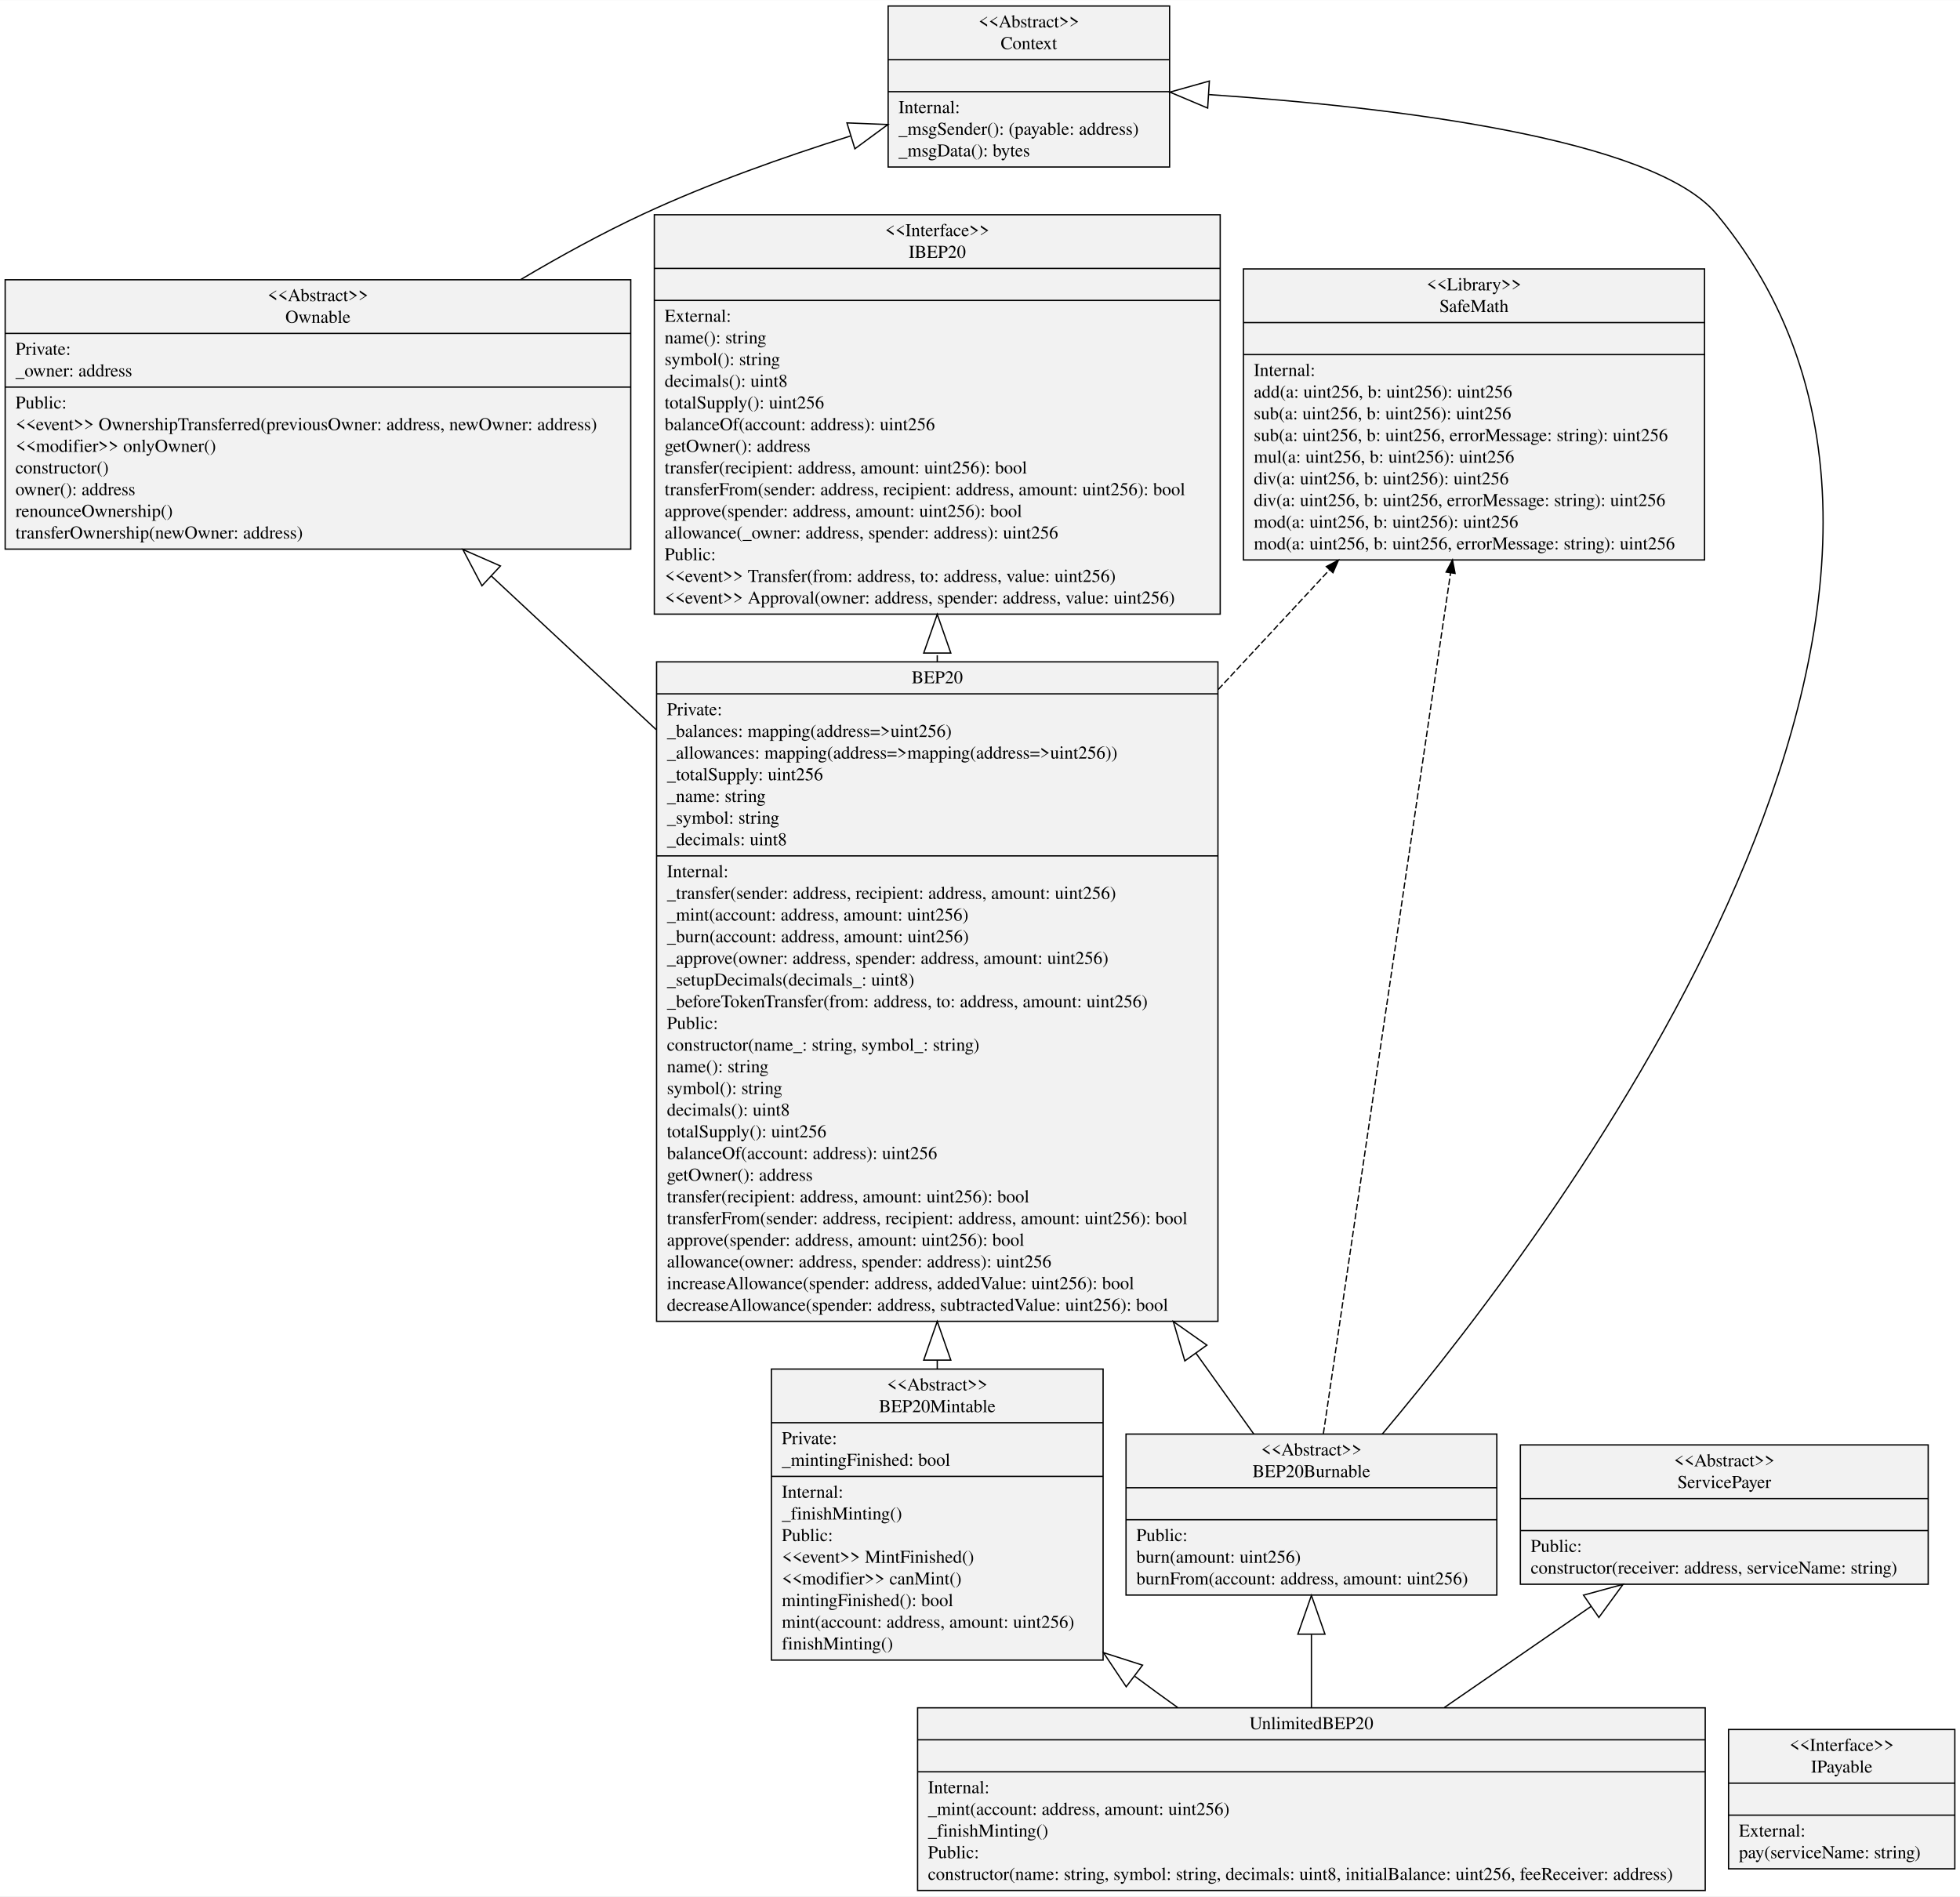
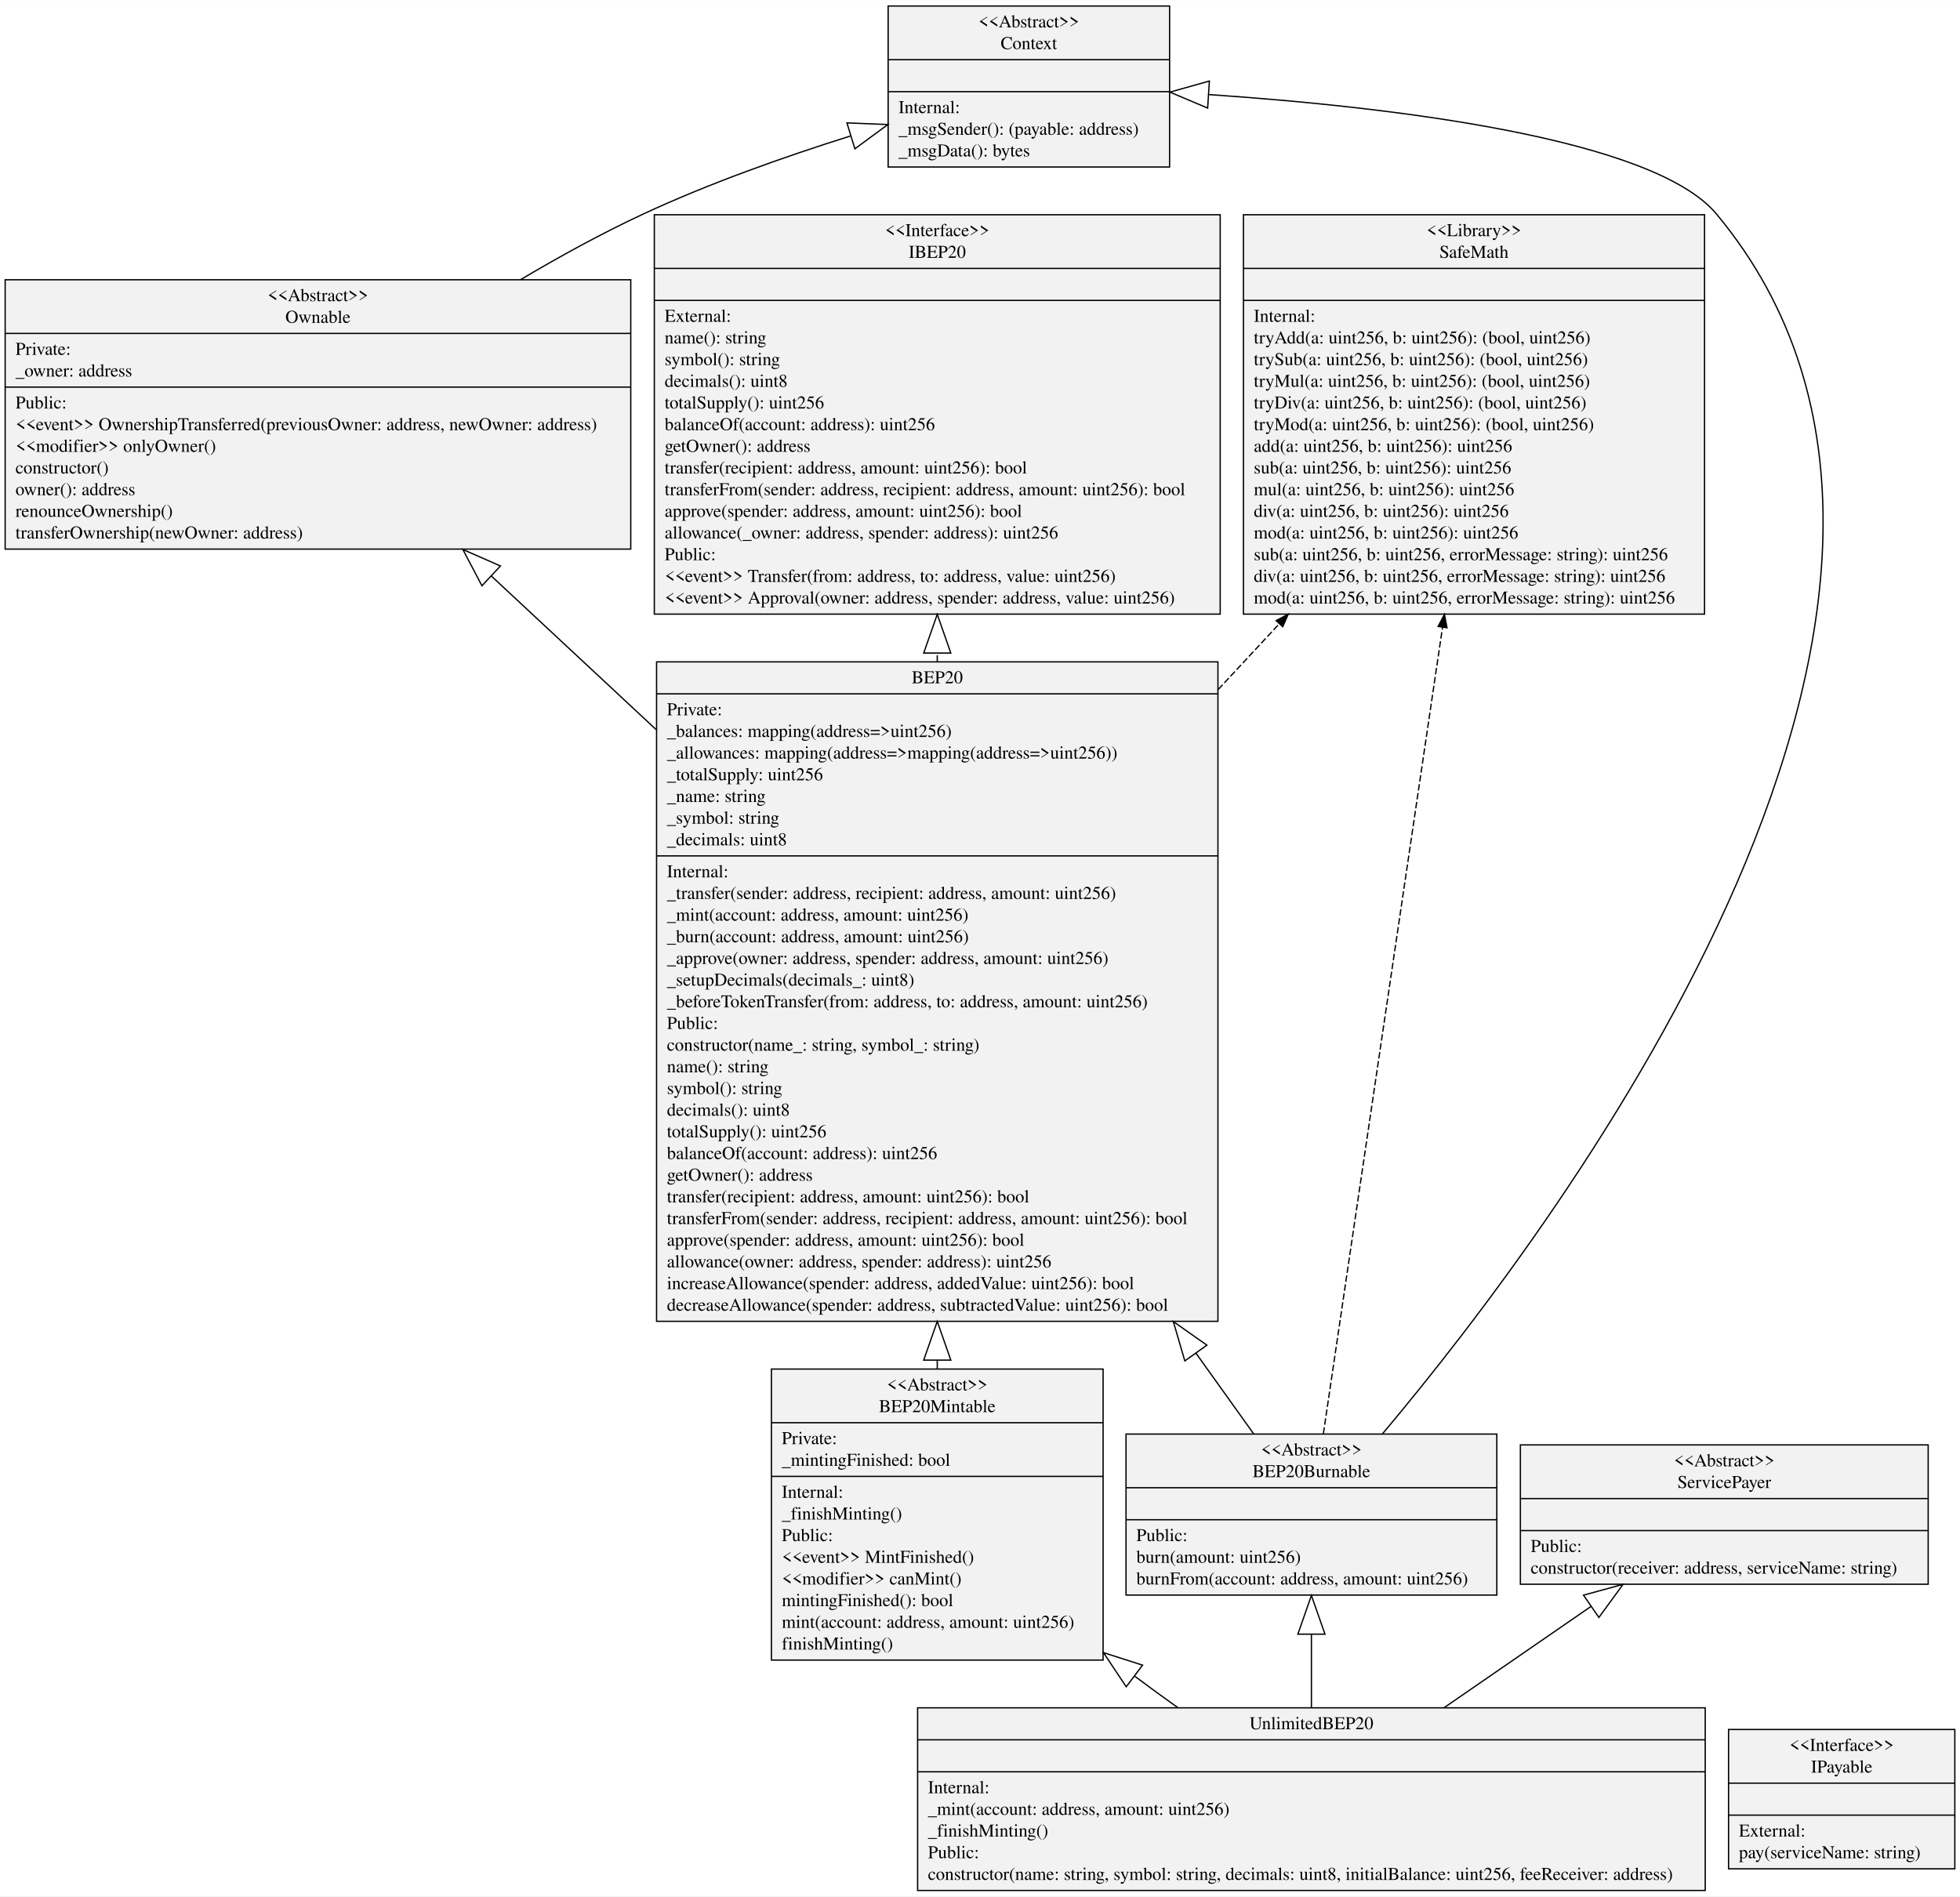
<svg xmlns="http://www.w3.org/2000/svg" width="1519pt" height="1470pt" viewBox="0.00 0.00 1519.13 1469.80">
  <g id="graph0" class="graph" transform="scale(1 1) rotate(0) translate(4 1465.8)">
    <polygon fill="#ffffff" stroke="transparent" points="-4,4 -4,-1465.8 1515.126,-1465.8 1515.126,4 -4,4" />
    <g id="node1" class="node">
      <polygon fill="#f2f2f2" stroke="#000000" points="684.365,-1336.5 684.365,-1461.3 902.509,-1461.3 902.509,-1336.5 684.365,-1336.5" />
      <text text-anchor="middle" x="793.437" y="-1444.7" font-family="Times,serif" font-size="14.00" fill="#000000">&lt;&lt;Abstract&gt;&gt;</text>
      <text text-anchor="middle" x="793.437" y="-1427.9" font-family="Times,serif" font-size="14.00" fill="#000000">Context</text>
      <polyline fill="none" stroke="#000000" points="684.365,-1419.7 902.509,-1419.7 " />
      <text text-anchor="middle" x="793.437" y="-1403.1" font-family="Times,serif" font-size="14.00" fill="#000000"> </text>
      <polyline fill="none" stroke="#000000" points="684.365,-1394.9 902.509,-1394.9 " />
      <text text-anchor="start" x="692.365" y="-1378.3" font-family="Times,serif" font-size="14.00" fill="#000000">Internal:</text>
      <text text-anchor="start" x="692.365" y="-1361.5" font-family="Times,serif" font-size="14.00" fill="#000000">    _msgSender(): (payable: address)</text>
      <text text-anchor="start" x="692.365" y="-1344.7" font-family="Times,serif" font-size="14.00" fill="#000000">    _msgData(): bytes</text>
    </g>
    <g id="node2" class="node">
      <polygon fill="#f2f2f2" stroke="#000000" points="0,-1040.3 0,-1249.1 484.874,-1249.1 484.874,-1040.3 0,-1040.3" />
      <text text-anchor="middle" x="242.437" y="-1232.5" font-family="Times,serif" font-size="14.00" fill="#000000">&lt;&lt;Abstract&gt;&gt;</text>
      <text text-anchor="middle" x="242.437" y="-1215.7" font-family="Times,serif" font-size="14.00" fill="#000000">Ownable</text>
      <polyline fill="none" stroke="#000000" points="0,-1207.5 484.874,-1207.5 " />
      <text text-anchor="start" x="8" y="-1190.9" font-family="Times,serif" font-size="14.00" fill="#000000">Private:</text>
      <text text-anchor="start" x="8" y="-1174.1" font-family="Times,serif" font-size="14.00" fill="#000000">   _owner: address</text>
      <polyline fill="none" stroke="#000000" points="0,-1165.9 484.874,-1165.9 " />
      <text text-anchor="start" x="8" y="-1149.3" font-family="Times,serif" font-size="14.00" fill="#000000">Public:</text>
      <text text-anchor="start" x="8" y="-1132.5" font-family="Times,serif" font-size="14.00" fill="#000000">    &lt;&lt;event&gt;&gt; OwnershipTransferred(previousOwner: address, newOwner: address)</text>
      <text text-anchor="start" x="8" y="-1115.7" font-family="Times,serif" font-size="14.00" fill="#000000">    &lt;&lt;modifier&gt;&gt; onlyOwner()</text>
      <text text-anchor="start" x="8" y="-1098.9" font-family="Times,serif" font-size="14.00" fill="#000000">    constructor()</text>
      <text text-anchor="start" x="8" y="-1082.1" font-family="Times,serif" font-size="14.00" fill="#000000">    owner(): address</text>
      <text text-anchor="start" x="8" y="-1065.3" font-family="Times,serif" font-size="14.00" fill="#000000">    renounceOwnership()</text>
      <text text-anchor="start" x="8" y="-1048.5" font-family="Times,serif" font-size="14.00" fill="#000000">    transferOwnership(newOwner: address)</text>
    </g>
    <g id="edge1" class="edge">
      <path fill="none" stroke="#000000" d="M399.629,-1249.28C430.369,-1267.504 462.875,-1285.3 494.437,-1300 545.414,-1323.742 603.692,-1344.371 655.176,-1360.555" />
      <polygon fill="none" stroke="#000000" points="652.434,-1370.697 684.194,-1369.44 658.583,-1350.617 652.434,-1370.697" />
    </g>
    <g id="node3" class="node">
-       <polygon fill="#f2f2f2" stroke="#000000" points="959.741,-1031.9 959.741,-1257.5 1317.133,-1257.5 1317.133,-1031.9 959.741,-1031.9" />
-       <text text-anchor="middle" x="1138.437" y="-1240.9" font-family="Times,serif" font-size="14.00" fill="#000000">&lt;&lt;Library&gt;&gt;</text>
-       <text text-anchor="middle" x="1138.437" y="-1224.1" font-family="Times,serif" font-size="14.00" fill="#000000">SafeMath</text>
-       <polyline fill="none" stroke="#000000" points="959.741,-1215.9 1317.133,-1215.9 " />
-       <text text-anchor="middle" x="1138.437" y="-1199.3" font-family="Times,serif" font-size="14.00" fill="#000000"> </text>
-       <polyline fill="none" stroke="#000000" points="959.741,-1191.1 1317.133,-1191.1 " />
-       <text text-anchor="start" x="967.741" y="-1174.5" font-family="Times,serif" font-size="14.00" fill="#000000">Internal:</text>
-       <text text-anchor="start" x="967.741" y="-1157.7" font-family="Times,serif" font-size="14.00" fill="#000000">    add(a: uint256, b: uint256): uint256</text>
-       <text text-anchor="start" x="967.741" y="-1140.9" font-family="Times,serif" font-size="14.00" fill="#000000">    sub(a: uint256, b: uint256): uint256</text>
-       <text text-anchor="start" x="967.741" y="-1124.1" font-family="Times,serif" font-size="14.00" fill="#000000">    sub(a: uint256, b: uint256, errorMessage: string): uint256</text>
-       <text text-anchor="start" x="967.741" y="-1107.3" font-family="Times,serif" font-size="14.00" fill="#000000">    mul(a: uint256, b: uint256): uint256</text>
-       <text text-anchor="start" x="967.741" y="-1090.5" font-family="Times,serif" font-size="14.00" fill="#000000">    div(a: uint256, b: uint256): uint256</text>
-       <text text-anchor="start" x="967.741" y="-1073.7" font-family="Times,serif" font-size="14.00" fill="#000000">    div(a: uint256, b: uint256, errorMessage: string): uint256</text>
-       <text text-anchor="start" x="967.741" y="-1056.9" font-family="Times,serif" font-size="14.00" fill="#000000">    mod(a: uint256, b: uint256): uint256</text>
-       <text text-anchor="start" x="967.741" y="-1040.1" font-family="Times,serif" font-size="14.00" fill="#000000">    mod(a: uint256, b: uint256, errorMessage: string): uint256</text>
+       <polygon fill="#f2f2f2" stroke="#000000" points="959.741,-989.9 959.741,-1299.5 1317.133,-1299.5 1317.133,-989.9 959.741,-989.9" />
+       <text text-anchor="middle" x="1138.437" y="-1282.9" font-family="Times,serif" font-size="14.00" fill="#000000">&lt;&lt;Library&gt;&gt;</text>
+       <text text-anchor="middle" x="1138.437" y="-1266.1" font-family="Times,serif" font-size="14.00" fill="#000000">SafeMath</text>
+       <polyline fill="none" stroke="#000000" points="959.741,-1257.9 1317.133,-1257.9 " />
+       <text text-anchor="middle" x="1138.437" y="-1241.3" font-family="Times,serif" font-size="14.00" fill="#000000"> </text>
+       <polyline fill="none" stroke="#000000" points="959.741,-1233.1 1317.133,-1233.1 " />
+       <text text-anchor="start" x="967.741" y="-1216.5" font-family="Times,serif" font-size="14.00" fill="#000000">Internal:</text>
+       <text text-anchor="start" x="967.741" y="-1199.7" font-family="Times,serif" font-size="14.00" fill="#000000">    tryAdd(a: uint256, b: uint256): (bool, uint256)</text>
+       <text text-anchor="start" x="967.741" y="-1182.9" font-family="Times,serif" font-size="14.00" fill="#000000">    trySub(a: uint256, b: uint256): (bool, uint256)</text>
+       <text text-anchor="start" x="967.741" y="-1166.1" font-family="Times,serif" font-size="14.00" fill="#000000">    tryMul(a: uint256, b: uint256): (bool, uint256)</text>
+       <text text-anchor="start" x="967.741" y="-1149.3" font-family="Times,serif" font-size="14.00" fill="#000000">    tryDiv(a: uint256, b: uint256): (bool, uint256)</text>
+       <text text-anchor="start" x="967.741" y="-1132.5" font-family="Times,serif" font-size="14.00" fill="#000000">    tryMod(a: uint256, b: uint256): (bool, uint256)</text>
+       <text text-anchor="start" x="967.741" y="-1115.7" font-family="Times,serif" font-size="14.00" fill="#000000">    add(a: uint256, b: uint256): uint256</text>
+       <text text-anchor="start" x="967.741" y="-1098.9" font-family="Times,serif" font-size="14.00" fill="#000000">    sub(a: uint256, b: uint256): uint256</text>
+       <text text-anchor="start" x="967.741" y="-1082.1" font-family="Times,serif" font-size="14.00" fill="#000000">    mul(a: uint256, b: uint256): uint256</text>
+       <text text-anchor="start" x="967.741" y="-1065.3" font-family="Times,serif" font-size="14.00" fill="#000000">    div(a: uint256, b: uint256): uint256</text>
+       <text text-anchor="start" x="967.741" y="-1048.5" font-family="Times,serif" font-size="14.00" fill="#000000">    mod(a: uint256, b: uint256): uint256</text>
+       <text text-anchor="start" x="967.741" y="-1031.7" font-family="Times,serif" font-size="14.00" fill="#000000">    sub(a: uint256, b: uint256, errorMessage: string): uint256</text>
+       <text text-anchor="start" x="967.741" y="-1014.9" font-family="Times,serif" font-size="14.00" fill="#000000">    div(a: uint256, b: uint256, errorMessage: string): uint256</text>
+       <text text-anchor="start" x="967.741" y="-998.1" font-family="Times,serif" font-size="14.00" fill="#000000">    mod(a: uint256, b: uint256, errorMessage: string): uint256</text>
    </g>
    <g id="node4" class="node">
      <polygon fill="#f2f2f2" stroke="#000000" points="503.137,-989.9 503.137,-1299.5 941.737,-1299.5 941.737,-989.9 503.137,-989.9" />
      <text text-anchor="middle" x="722.437" y="-1282.9" font-family="Times,serif" font-size="14.00" fill="#000000">&lt;&lt;Interface&gt;&gt;</text>
      <text text-anchor="middle" x="722.437" y="-1266.1" font-family="Times,serif" font-size="14.00" fill="#000000">IBEP20</text>
      <polyline fill="none" stroke="#000000" points="503.137,-1257.9 941.737,-1257.9 " />
      <text text-anchor="middle" x="722.437" y="-1241.3" font-family="Times,serif" font-size="14.00" fill="#000000"> </text>
      <polyline fill="none" stroke="#000000" points="503.137,-1233.1 941.737,-1233.1 " />
      <text text-anchor="start" x="511.137" y="-1216.5" font-family="Times,serif" font-size="14.00" fill="#000000">External:</text>
      <text text-anchor="start" x="511.137" y="-1199.7" font-family="Times,serif" font-size="14.00" fill="#000000">     name(): string</text>
      <text text-anchor="start" x="511.137" y="-1182.9" font-family="Times,serif" font-size="14.00" fill="#000000">     symbol(): string</text>
      <text text-anchor="start" x="511.137" y="-1166.1" font-family="Times,serif" font-size="14.00" fill="#000000">     decimals(): uint8</text>
      <text text-anchor="start" x="511.137" y="-1149.3" font-family="Times,serif" font-size="14.00" fill="#000000">     totalSupply(): uint256</text>
      <text text-anchor="start" x="511.137" y="-1132.5" font-family="Times,serif" font-size="14.00" fill="#000000">     balanceOf(account: address): uint256</text>
      <text text-anchor="start" x="511.137" y="-1115.7" font-family="Times,serif" font-size="14.00" fill="#000000">     getOwner(): address</text>
      <text text-anchor="start" x="511.137" y="-1098.9" font-family="Times,serif" font-size="14.00" fill="#000000">     transfer(recipient: address, amount: uint256): bool</text>
      <text text-anchor="start" x="511.137" y="-1082.1" font-family="Times,serif" font-size="14.00" fill="#000000">     transferFrom(sender: address, recipient: address, amount: uint256): bool</text>
      <text text-anchor="start" x="511.137" y="-1065.3" font-family="Times,serif" font-size="14.00" fill="#000000">     approve(spender: address, amount: uint256): bool</text>
      <text text-anchor="start" x="511.137" y="-1048.5" font-family="Times,serif" font-size="14.00" fill="#000000">     allowance(_owner: address, spender: address): uint256</text>
      <text text-anchor="start" x="511.137" y="-1031.7" font-family="Times,serif" font-size="14.00" fill="#000000">Public:</text>
      <text text-anchor="start" x="511.137" y="-1014.9" font-family="Times,serif" font-size="14.00" fill="#000000">    &lt;&lt;event&gt;&gt; Transfer(from: address, to: address, value: uint256)</text>
      <text text-anchor="start" x="511.137" y="-998.1" font-family="Times,serif" font-size="14.00" fill="#000000">    &lt;&lt;event&gt;&gt; Approval(owner: address, spender: address, value: uint256)</text>
    </g>
    <g id="node5" class="node">
      <polygon fill="#f2f2f2" stroke="#000000" points="504.887,-441.7 504.887,-952.9 939.987,-952.9 939.987,-441.7 504.887,-441.7" />
      <text text-anchor="middle" x="722.437" y="-936.3" font-family="Times,serif" font-size="14.00" fill="#000000">BEP20</text>
      <polyline fill="none" stroke="#000000" points="504.887,-928.1 939.987,-928.1 " />
      <text text-anchor="start" x="512.887" y="-911.5" font-family="Times,serif" font-size="14.00" fill="#000000">Private:</text>
      <text text-anchor="start" x="512.887" y="-894.7" font-family="Times,serif" font-size="14.00" fill="#000000">   _balances: mapping(address=&gt;uint256)</text>
      <text text-anchor="start" x="512.887" y="-877.9" font-family="Times,serif" font-size="14.00" fill="#000000">   _allowances: mapping(address=&gt;mapping(address=&gt;uint256))</text>
      <text text-anchor="start" x="512.887" y="-861.1" font-family="Times,serif" font-size="14.00" fill="#000000">   _totalSupply: uint256</text>
      <text text-anchor="start" x="512.887" y="-844.3" font-family="Times,serif" font-size="14.00" fill="#000000">   _name: string</text>
      <text text-anchor="start" x="512.887" y="-827.5" font-family="Times,serif" font-size="14.00" fill="#000000">   _symbol: string</text>
      <text text-anchor="start" x="512.887" y="-810.7" font-family="Times,serif" font-size="14.00" fill="#000000">   _decimals: uint8</text>
      <polyline fill="none" stroke="#000000" points="504.887,-802.5 939.987,-802.5 " />
      <text text-anchor="start" x="512.887" y="-785.9" font-family="Times,serif" font-size="14.00" fill="#000000">Internal:</text>
      <text text-anchor="start" x="512.887" y="-769.1" font-family="Times,serif" font-size="14.00" fill="#000000">    _transfer(sender: address, recipient: address, amount: uint256)</text>
      <text text-anchor="start" x="512.887" y="-752.3" font-family="Times,serif" font-size="14.00" fill="#000000">    _mint(account: address, amount: uint256)</text>
      <text text-anchor="start" x="512.887" y="-735.5" font-family="Times,serif" font-size="14.00" fill="#000000">    _burn(account: address, amount: uint256)</text>
      <text text-anchor="start" x="512.887" y="-718.7" font-family="Times,serif" font-size="14.00" fill="#000000">    _approve(owner: address, spender: address, amount: uint256)</text>
      <text text-anchor="start" x="512.887" y="-701.9" font-family="Times,serif" font-size="14.00" fill="#000000">    _setupDecimals(decimals_: uint8)</text>
      <text text-anchor="start" x="512.887" y="-685.1" font-family="Times,serif" font-size="14.00" fill="#000000">    _beforeTokenTransfer(from: address, to: address, amount: uint256)</text>
      <text text-anchor="start" x="512.887" y="-668.3" font-family="Times,serif" font-size="14.00" fill="#000000">Public:</text>
      <text text-anchor="start" x="512.887" y="-651.5" font-family="Times,serif" font-size="14.00" fill="#000000">    constructor(name_: string, symbol_: string)</text>
      <text text-anchor="start" x="512.887" y="-634.7" font-family="Times,serif" font-size="14.00" fill="#000000">    name(): string</text>
      <text text-anchor="start" x="512.887" y="-617.9" font-family="Times,serif" font-size="14.00" fill="#000000">    symbol(): string</text>
      <text text-anchor="start" x="512.887" y="-601.1" font-family="Times,serif" font-size="14.00" fill="#000000">    decimals(): uint8</text>
      <text text-anchor="start" x="512.887" y="-584.3" font-family="Times,serif" font-size="14.00" fill="#000000">    totalSupply(): uint256</text>
      <text text-anchor="start" x="512.887" y="-567.5" font-family="Times,serif" font-size="14.00" fill="#000000">    balanceOf(account: address): uint256</text>
      <text text-anchor="start" x="512.887" y="-550.7" font-family="Times,serif" font-size="14.00" fill="#000000">    getOwner(): address</text>
      <text text-anchor="start" x="512.887" y="-533.9" font-family="Times,serif" font-size="14.00" fill="#000000">    transfer(recipient: address, amount: uint256): bool</text>
      <text text-anchor="start" x="512.887" y="-517.1" font-family="Times,serif" font-size="14.00" fill="#000000">    transferFrom(sender: address, recipient: address, amount: uint256): bool</text>
      <text text-anchor="start" x="512.887" y="-500.3" font-family="Times,serif" font-size="14.00" fill="#000000">    approve(spender: address, amount: uint256): bool</text>
      <text text-anchor="start" x="512.887" y="-483.5" font-family="Times,serif" font-size="14.00" fill="#000000">    allowance(owner: address, spender: address): uint256</text>
      <text text-anchor="start" x="512.887" y="-466.7" font-family="Times,serif" font-size="14.00" fill="#000000">    increaseAllowance(spender: address, addedValue: uint256): bool</text>
      <text text-anchor="start" x="512.887" y="-449.9" font-family="Times,serif" font-size="14.00" fill="#000000">    decreaseAllowance(spender: address, subtractedValue: uint256): bool</text>
    </g>
    <g id="edge2" class="edge">
      <path fill="none" stroke="#000000" d="M504.558,-900.382C461.053,-940.932 416.57,-982.394 376.893,-1019.376" />
      <polygon fill="none" stroke="#000000" points="369.545,-1011.871 354.758,-1040.007 383.863,-1027.233 369.545,-1011.871" />
    </g>
    <g id="edge4" class="edge">
-       <path fill="none" stroke="#000000" stroke-dasharray="5,2" d="M940.184,-931.482C969.96,-963.506 999.468,-995.242 1026.262,-1024.058" />
-       <polygon fill="#000000" stroke="#000000" points="1024.006,-1026.772 1033.379,-1031.712 1029.132,-1022.005 1024.006,-1026.772" />
+       <path fill="none" stroke="#000000" stroke-dasharray="5,2" d="M940.184,-931.482C956.123,-948.625 971.986,-965.686 987.397,-982.26" />
+       <polygon fill="#000000" stroke="#000000" points="985.072,-984.899 994.445,-989.839 990.199,-980.133 985.072,-984.899" />
    </g>
    <g id="edge3" class="edge">
      <path fill="none" stroke="#000000" stroke-dasharray="5,2" d="M722.437,-953.015C722.437,-955.249 722.437,-957.478 722.437,-959.702" />
      <polygon fill="none" stroke="#000000" points="711.937,-959.742 722.437,-989.742 732.937,-959.742 711.937,-959.742" />
    </g>
    <g id="node6" class="node">
      <polygon fill="#f2f2f2" stroke="#000000" points="593.905,-179.1 593.905,-404.7 850.969,-404.7 850.969,-179.1 593.905,-179.1" />
      <text text-anchor="middle" x="722.437" y="-388.1" font-family="Times,serif" font-size="14.00" fill="#000000">&lt;&lt;Abstract&gt;&gt;</text>
      <text text-anchor="middle" x="722.437" y="-371.3" font-family="Times,serif" font-size="14.00" fill="#000000">BEP20Mintable</text>
      <polyline fill="none" stroke="#000000" points="593.905,-363.1 850.969,-363.1 " />
      <text text-anchor="start" x="601.905" y="-346.5" font-family="Times,serif" font-size="14.00" fill="#000000">Private:</text>
      <text text-anchor="start" x="601.905" y="-329.7" font-family="Times,serif" font-size="14.00" fill="#000000">   _mintingFinished: bool</text>
      <polyline fill="none" stroke="#000000" points="593.905,-321.5 850.969,-321.5 " />
      <text text-anchor="start" x="601.905" y="-304.9" font-family="Times,serif" font-size="14.00" fill="#000000">Internal:</text>
      <text text-anchor="start" x="601.905" y="-288.1" font-family="Times,serif" font-size="14.00" fill="#000000">    _finishMinting()</text>
      <text text-anchor="start" x="601.905" y="-271.3" font-family="Times,serif" font-size="14.00" fill="#000000">Public:</text>
      <text text-anchor="start" x="601.905" y="-254.5" font-family="Times,serif" font-size="14.00" fill="#000000">    &lt;&lt;event&gt;&gt; MintFinished()</text>
      <text text-anchor="start" x="601.905" y="-237.7" font-family="Times,serif" font-size="14.00" fill="#000000">    &lt;&lt;modifier&gt;&gt; canMint()</text>
      <text text-anchor="start" x="601.905" y="-220.9" font-family="Times,serif" font-size="14.00" fill="#000000">    mintingFinished(): bool</text>
      <text text-anchor="start" x="601.905" y="-204.1" font-family="Times,serif" font-size="14.00" fill="#000000">    mint(account: address, amount: uint256)</text>
      <text text-anchor="start" x="601.905" y="-187.3" font-family="Times,serif" font-size="14.00" fill="#000000">    finishMinting()</text>
    </g>
    <g id="edge5" class="edge">
      <path fill="none" stroke="#000000" d="M722.437,-404.827C722.437,-407.045 722.437,-409.281 722.437,-411.534" />
      <polygon fill="none" stroke="#000000" points="711.937,-411.639 722.437,-441.639 732.937,-411.639 711.937,-411.639" />
    </g>
    <g id="node7" class="node">
      <polygon fill="#f2f2f2" stroke="#000000" points="868.743,-229.5 868.743,-354.3 1156.131,-354.3 1156.131,-229.5 868.743,-229.5" />
      <text text-anchor="middle" x="1012.437" y="-337.7" font-family="Times,serif" font-size="14.00" fill="#000000">&lt;&lt;Abstract&gt;&gt;</text>
      <text text-anchor="middle" x="1012.437" y="-320.9" font-family="Times,serif" font-size="14.00" fill="#000000">BEP20Burnable</text>
      <polyline fill="none" stroke="#000000" points="868.743,-312.7 1156.131,-312.7 " />
      <text text-anchor="middle" x="1012.437" y="-296.1" font-family="Times,serif" font-size="14.00" fill="#000000"> </text>
      <polyline fill="none" stroke="#000000" points="868.743,-287.9 1156.131,-287.9 " />
      <text text-anchor="start" x="876.743" y="-271.3" font-family="Times,serif" font-size="14.00" fill="#000000">Public:</text>
      <text text-anchor="start" x="876.743" y="-254.5" font-family="Times,serif" font-size="14.00" fill="#000000">    burn(amount: uint256)</text>
      <text text-anchor="start" x="876.743" y="-237.7" font-family="Times,serif" font-size="14.00" fill="#000000">    burnFrom(account: address, amount: uint256)</text>
    </g>
    <g id="edge6" class="edge">
      <path fill="none" stroke="#000000" d="M1067.384,-354.32C1210.997,-525.136 1570.07,-1007.002 1326.437,-1300 1277.296,-1359.098 1073.897,-1383.043 933.08,-1392.636" />
      <polygon fill="none" stroke="#000000" points="932.018,-1382.182 902.739,-1394.549 933.34,-1403.14 932.018,-1382.182" />
    </g>
    <g id="edge8" class="edge">
-       <path fill="none" stroke="#000000" stroke-dasharray="5,2" d="M1021.702,-354.608C1042.462,-495.115 1093.017,-837.286 1120.287,-1021.856" />
-       <polygon fill="#000000" stroke="#000000" points="1116.844,-1022.5 1121.768,-1031.881 1123.769,-1021.477 1116.844,-1022.5" />
+       <path fill="none" stroke="#000000" stroke-dasharray="5,2" d="M1021.702,-354.608C1040.965,-484.982 1085.88,-788.981 1114.043,-979.598" />
+       <polygon fill="#000000" stroke="#000000" points="1110.615,-980.339 1115.539,-989.72 1117.54,-979.316 1110.615,-980.339" />
    </g>
    <g id="edge7" class="edge">
      <path fill="none" stroke="#000000" d="M967.76,-354.355C954.612,-372.735 939.305,-394.133 922.881,-417.093" />
      <polygon fill="none" stroke="#000000" points="914.319,-411.014 905.405,-441.523 931.399,-423.232 914.319,-411.014" />
    </g>
    <g id="node8" class="node">
      <polygon fill="#f2f2f2" stroke="#000000" points="1335.748,-17.3 1335.748,-125.3 1511.126,-125.3 1511.126,-17.3 1335.748,-17.3" />
      <text text-anchor="middle" x="1423.437" y="-108.7" font-family="Times,serif" font-size="14.00" fill="#000000">&lt;&lt;Interface&gt;&gt;</text>
      <text text-anchor="middle" x="1423.437" y="-91.9" font-family="Times,serif" font-size="14.00" fill="#000000">IPayable</text>
      <polyline fill="none" stroke="#000000" points="1335.748,-83.7 1511.126,-83.7 " />
      <text text-anchor="middle" x="1423.437" y="-67.1" font-family="Times,serif" font-size="14.00" fill="#000000"> </text>
      <polyline fill="none" stroke="#000000" points="1335.748,-58.9 1511.126,-58.9 " />
      <text text-anchor="start" x="1343.748" y="-42.3" font-family="Times,serif" font-size="14.00" fill="#000000">External:</text>
      <text text-anchor="start" x="1343.748" y="-25.5" font-family="Times,serif" font-size="14.00" fill="#000000">     pay(serviceName: string)</text>
    </g>
    <g id="node9" class="node">
      <polygon fill="#f2f2f2" stroke="#000000" points="1174.397,-237.9 1174.397,-345.9 1490.477,-345.9 1490.477,-237.9 1174.397,-237.9" />
      <text text-anchor="middle" x="1332.437" y="-329.3" font-family="Times,serif" font-size="14.00" fill="#000000">&lt;&lt;Abstract&gt;&gt;</text>
      <text text-anchor="middle" x="1332.437" y="-312.5" font-family="Times,serif" font-size="14.00" fill="#000000">ServicePayer</text>
      <polyline fill="none" stroke="#000000" points="1174.397,-304.3 1490.477,-304.3 " />
      <text text-anchor="middle" x="1332.437" y="-287.7" font-family="Times,serif" font-size="14.00" fill="#000000"> </text>
      <polyline fill="none" stroke="#000000" points="1174.397,-279.5 1490.477,-279.5 " />
      <text text-anchor="start" x="1182.397" y="-262.9" font-family="Times,serif" font-size="14.00" fill="#000000">Public:</text>
      <text text-anchor="start" x="1182.397" y="-246.1" font-family="Times,serif" font-size="14.00" fill="#000000">    constructor(receiver: address, serviceName: string)</text>
    </g>
    <g id="node10" class="node">
      <polygon fill="#f2f2f2" stroke="#000000" points="707.207,-.5 707.207,-142.1 1317.667,-142.1 1317.667,-.5 707.207,-.5" />
      <text text-anchor="middle" x="1012.437" y="-125.5" font-family="Times,serif" font-size="14.00" fill="#000000">UnlimitedBEP20</text>
      <polyline fill="none" stroke="#000000" points="707.207,-117.3 1317.667,-117.3 " />
      <text text-anchor="middle" x="1012.437" y="-100.7" font-family="Times,serif" font-size="14.00" fill="#000000"> </text>
      <polyline fill="none" stroke="#000000" points="707.207,-92.5 1317.667,-92.5 " />
      <text text-anchor="start" x="715.207" y="-75.9" font-family="Times,serif" font-size="14.00" fill="#000000">Internal:</text>
      <text text-anchor="start" x="715.207" y="-59.1" font-family="Times,serif" font-size="14.00" fill="#000000">    _mint(account: address, amount: uint256)</text>
      <text text-anchor="start" x="715.207" y="-42.3" font-family="Times,serif" font-size="14.00" fill="#000000">    _finishMinting()</text>
      <text text-anchor="start" x="715.207" y="-25.5" font-family="Times,serif" font-size="14.00" fill="#000000">Public:</text>
      <text text-anchor="start" x="715.207" y="-8.7" font-family="Times,serif" font-size="14.00" fill="#000000">    constructor(name: string, symbol: string, decimals: uint8, initialBalance: uint256, feeReceiver: address)</text>
    </g>
    <g id="edge9" class="edge">
      <path fill="none" stroke="#000000" d="M908.755,-142.343C898.347,-149.773 887.832,-157.392 875.576,-166.52" />
      <polygon fill="none" stroke="#000000" points="868.895,-158.407 851.281,-184.865 881.549,-175.166 868.895,-158.407" />
    </g>
    <g id="edge10" class="edge">
      <path fill="none" stroke="#000000" d="M1012.437,-142.314C1012.437,-160.336 1012.437,-179.968 1012.437,-198.902" />
      <polygon fill="none" stroke="#000000" points="1001.937,-199.206 1012.437,-229.206 1022.937,-199.206 1001.937,-199.206" />
    </g>
    <g id="edge11" class="edge">
      <path fill="none" stroke="#000000" d="M1115.448,-142.314C1151.792,-167.368 1192.647,-195.532 1229.023,-220.609" />
      <polygon fill="none" stroke="#000000" points="1223.324,-229.434 1253.983,-237.816 1235.243,-212.144 1223.324,-229.434" />
    </g>
  </g>
</svg>
